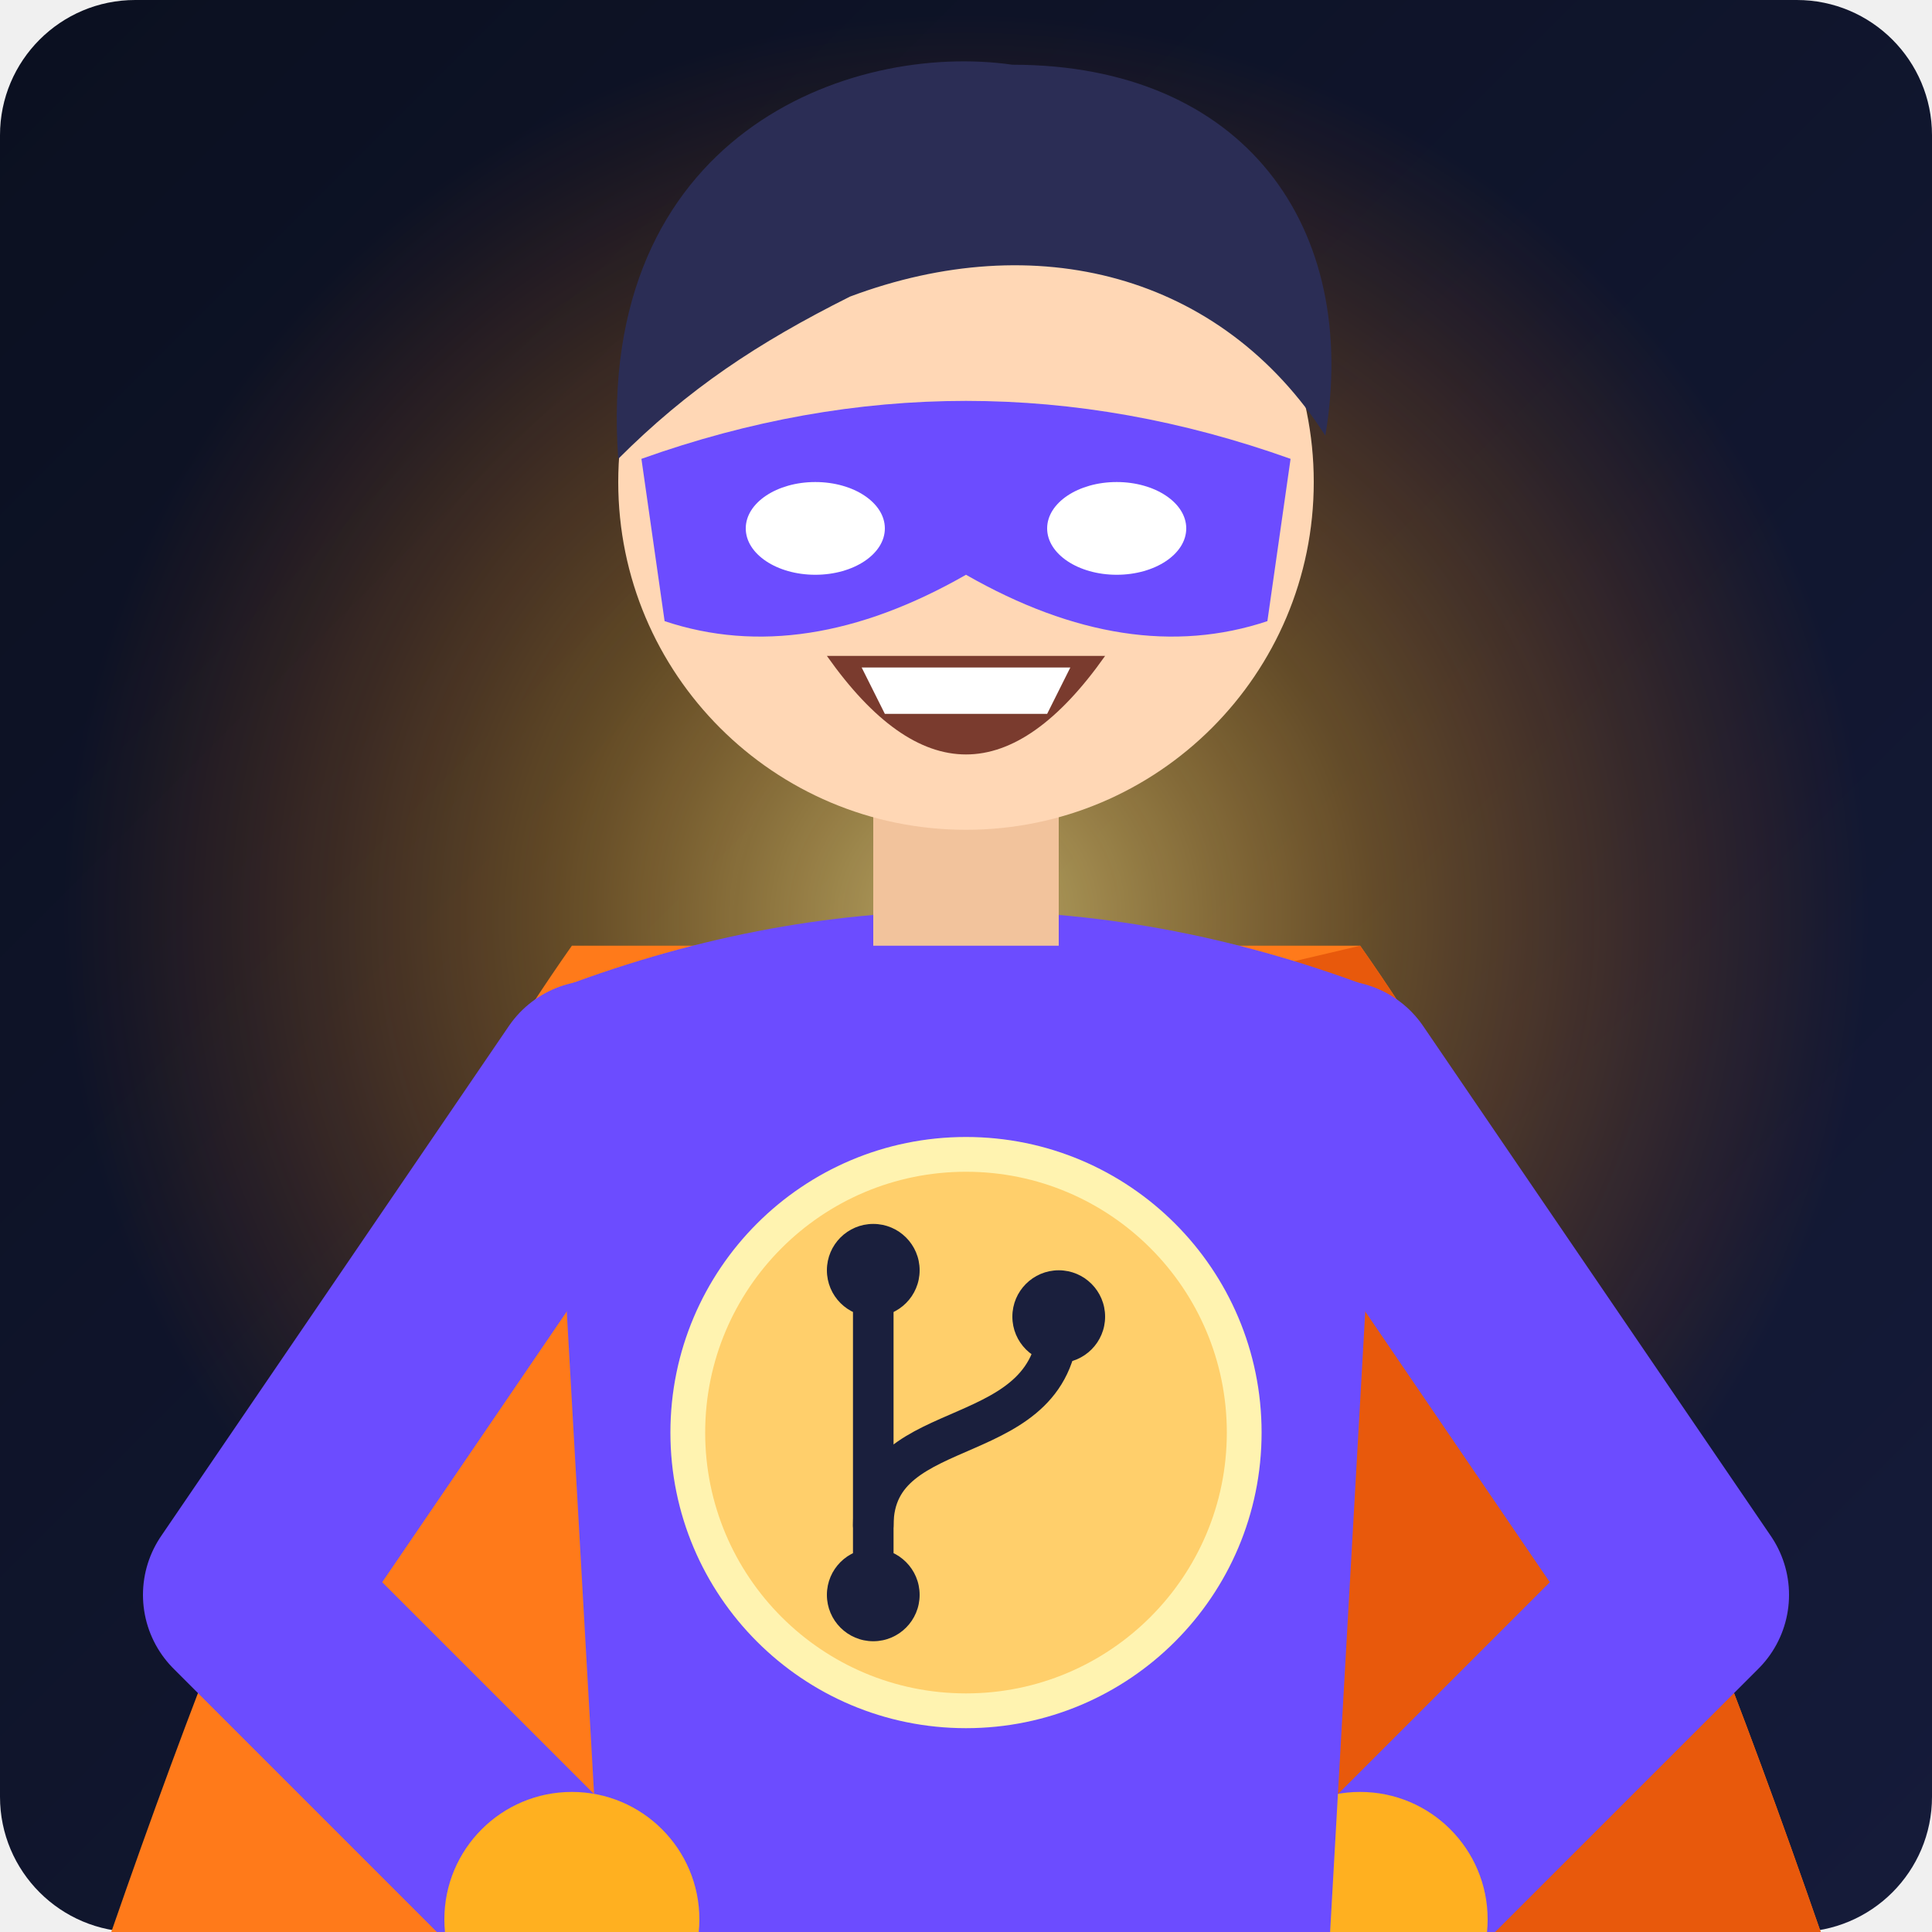
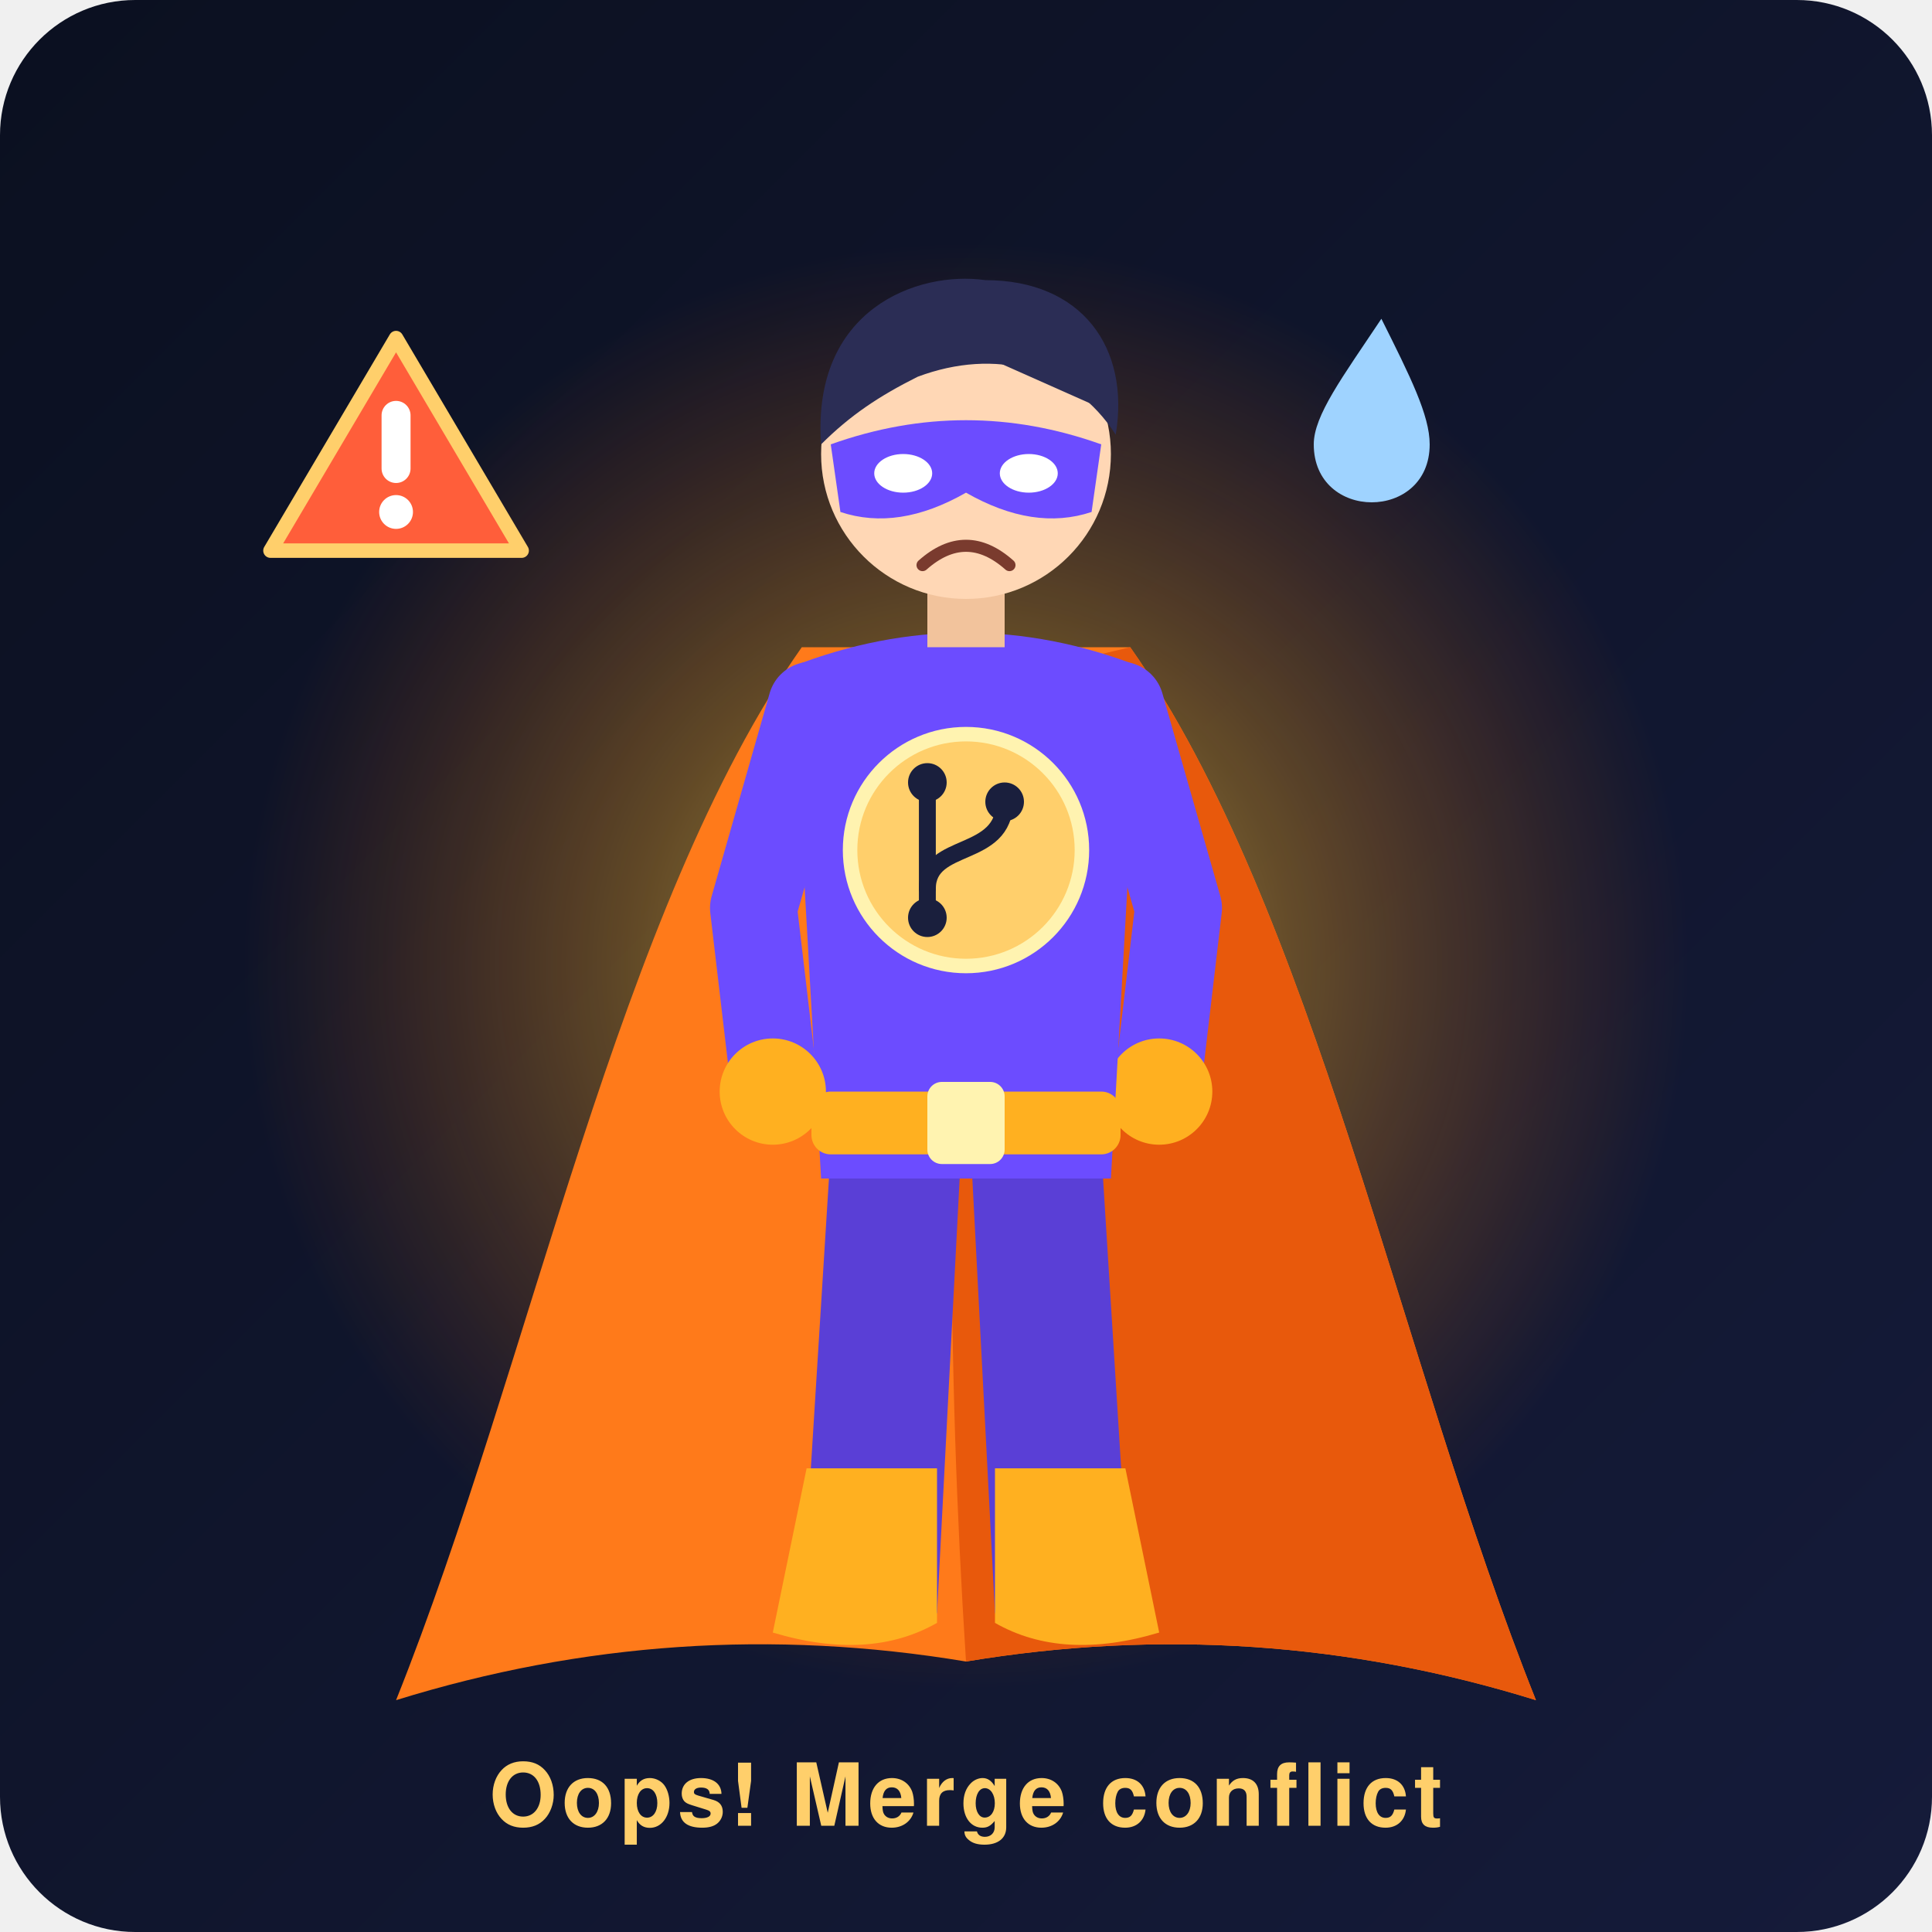
<svg xmlns="http://www.w3.org/2000/svg" viewBox="0 0 400 400" width="400" height="400" role="img" aria-labelledby="title desc">
  <style>
    .glow { transform-origin: 200px 200px; animation: glow 2.4s ease-in-out infinite; }
    .eyes { transform-origin: 600px 146px; animation: blink 4s infinite; }
    .fig { animation: bob 2.4s ease-in-out infinite; }
    .tw { transform-box: fill-box; transform-origin: center; animation: twinkle 1.8s ease-in-out infinite; }
    .tw.b { animation-delay: -0.9s; }
    @keyframes glow { 0%, 100% { transform: scale(0.94); opacity: 0.85; } 50% { transform: scale(1.06); opacity: 1; } }
    @keyframes blink { 0%, 92%, 100% { transform: scaleY(1); } 95% { transform: scaleY(0.1); } }
    @keyframes bob { 0%, 100% { transform: translateY(0); } 50% { transform: translateY(-6px); } }
    @keyframes twinkle { 0%, 100% { transform: scale(0.6); opacity: 0.5; } 50% { transform: scale(1.2); opacity: 1; } }
-     .fig { animation: bob-s 2.4s ease-in-out infinite; }
-     @keyframes bob-s { 0%, 100% { transform: translateY(0); } 50% { transform: translateY(-2.5px); } }  /* scaled 2.4x */
+     .fig { animation: shake 2.4s ease-in-out infinite; }
+     .drop { animation: drip 1.6s ease-in infinite; }
+     .warn { animation: alarm 1.2s ease-in-out infinite; }
+     @keyframes shake { 0%, 60%, 100% { transform: translateX(0); } 65%, 75%, 85% { transform: translateX(-3px); } 70%, 80%, 90% { transform: translateX(3px); } }
+     @keyframes drip { 0% { transform: translateY(-6px); opacity: 0; } 20% { opacity: 1; } 100% { transform: translateY(26px); opacity: 0; } }
+     @keyframes alarm { 0%, 100% { opacity: 1; } 50% { opacity: 0.35; } }
    @media (prefers-reduced-motion: reduce) { * { animation: none !important; } }
  </style>
  <defs>
    <linearGradient id="bg" x1="0" y1="0" x2="1" y2="1">
      <stop offset="0" stop-color="#0b1020" />
      <stop offset="1" stop-color="#151b3a" />
    </linearGradient>
    <radialGradient id="glow" cx="0.5" cy="0.5" r="0.5">
      <stop offset="0" stop-color="#ffe680" stop-opacity="0.7" />
      <stop offset="0.45" stop-color="#ffb020" stop-opacity="0.35" />
      <stop offset="1" stop-color="#ff6a00" stop-opacity="0" />
    </radialGradient>
  </defs>
  <rect width="400" height="400" rx="28" fill="url(#bg)" />
-   <circle class="glow" cx="200" cy="190" r="190" fill="url(#glow)" />
-   <g transform="translate(200 215) scale(2.4) translate(-600 -190)">
+   <circle class="glow" cx="200" cy="200" r="150" fill="url(#glow)" />
+   <g transform="translate(-400 -48)">
    <g class="fig">
      <g class="cape">
        <path d="M566 182 C528 236 510 330 482 400 Q540 382 600 392 Q660 382 718 400 C690 330 672 236 634 182 Z" fill="#ff7a1a" />
        <path d="M600 190 C596 270 596 330 600 392 Q660 382 718 400 C690 330 672 236 634 182 Z" fill="#e8590c" />
      </g>
      <path d="M572 286 L566 382 H594 L599 286 Z" fill="#5a3fd6" />
      <path d="M601 286 L606 382 H634 L628 286 Z" fill="#5a3fd6" />
      <path d="M567 352 H594 L594 384 Q580 392 560 386 Z" fill="#ffb020" />
      <path d="M606 352 H633 L640 386 Q620 392 606 384 Z" fill="#ffb020" />
      <g class="arm-r">
-         <path d="M632 194 L662 238 L634 266" fill="none" stroke="#6c4cff" stroke-width="18" stroke-linecap="round" stroke-linejoin="round" />
-         <circle cx="634" cy="266" r="11" fill="#ffb020" />
+         <path d="M632 194 L644 236 L640 270" fill="none" stroke="#6c4cff" stroke-width="18" stroke-linecap="round" stroke-linejoin="round" />
+         <circle cx="640" cy="274" r="11" fill="#ffb020" />
      </g>
      <path d="M564 186 Q600 172 636 186 L630 292 H570 Z" fill="#6c4cff" />
      <rect x="568" y="274" width="64" height="13" rx="4" fill="#ffb020" />
      <rect x="592" y="272" width="16" height="17" rx="3" fill="#fff3b0" />
      <g class="arm-l">
-         <path d="M568 194 L538 238 L566 266" fill="none" stroke="#6c4cff" stroke-width="18" stroke-linecap="round" stroke-linejoin="round" />
-         <circle cx="566" cy="266" r="11" fill="#ffb020" />
+         <path d="M568 194 L556 236 L560 270" fill="none" stroke="#6c4cff" stroke-width="18" stroke-linecap="round" stroke-linejoin="round" />
+         <circle cx="560" cy="274" r="11" fill="#ffb020" />
      </g>
      <circle cx="600" cy="224" r="24" fill="#ffcf6b" stroke="#fff3b0" stroke-width="3" />
      <g stroke="#1a1f3d" stroke-width="3.5" fill="none" stroke-linecap="round">
        <path d="M592 210 V238" />
        <path d="M608 214 C608 226 592 222 592 232" />
      </g>
      <g fill="#1a1f3d">
        <circle cx="592" cy="210" r="4" />
        <circle cx="592" cy="238" r="4" />
        <circle cx="608" cy="214" r="4" />
      </g>
      <rect x="592" y="166" width="16" height="16" fill="#f2c39c" />
      <circle cx="600" cy="142" r="30" fill="#ffd7b5" />
      <path d="M570 140 C568 112 590 104 604 106 C624 106 634 120 631 138 C622 124 606 120 590 126 C582 130 576 134 570 140 Z" fill="#2b2d55" />
      <path d="M572 140 Q600 130 628 140 L626 154 Q614 158 600 150 Q586 158 574 154 Z" fill="#6c4cff" />
      <g class="eyes">
        <ellipse cx="587" cy="146" rx="6" ry="4" fill="#ffffff" />
        <ellipse cx="613" cy="146" rx="6" ry="4" fill="#ffffff" />
      </g>
-       <path d="M588 157 Q600 174 612 157 Z" fill="#7a3b2e" />
-       <path d="M591 158 H609 L607 162 H593 Z" fill="#ffffff" />
+       <path d="M574 130 Q583 126 592 122" fill="none" stroke="#2b2d55" stroke-width="3" stroke-linecap="round" />
+       <path d="M626 130 Q617 126 608 122" fill="none" stroke="#2b2d55" stroke-width="3" stroke-linecap="round" />
+       <path d="M591 165 Q600 157 609 165" fill="none" stroke="#7a3b2e" stroke-width="2.5" stroke-linecap="round" />
    </g>
  </g>
+   <path class="drop" d="M286 66 C292 78 296 86 296 92 C296 100 290 104 284 104 C278 104 272 100 272 92 C272 86 278 78 286 66 Z" fill="#9fd3ff" />
+   <g class="warn">
+     <g transform="translate(56 70)">
+       <path d="M0 44 L26 0 L52 44 Z" fill="#ff5e3a" stroke="#ffcf6b" stroke-width="3" stroke-linejoin="round" />
+       <rect x="23" y="13" width="6" height="17" rx="3" fill="#ffffff" />
+       <circle cx="26" cy="36" r="3.5" fill="#ffffff" />
+     </g>
+   </g>
+   <text x="200" y="378" fill="#ffcf6b" font-family="-apple-system, BlinkMacSystemFont, 'Segoe UI', Helvetica, Arial, sans-serif" font-size="18" font-weight="800" text-anchor="middle" letter-spacing="1">Oops! Merge conflict</text>
</svg>
